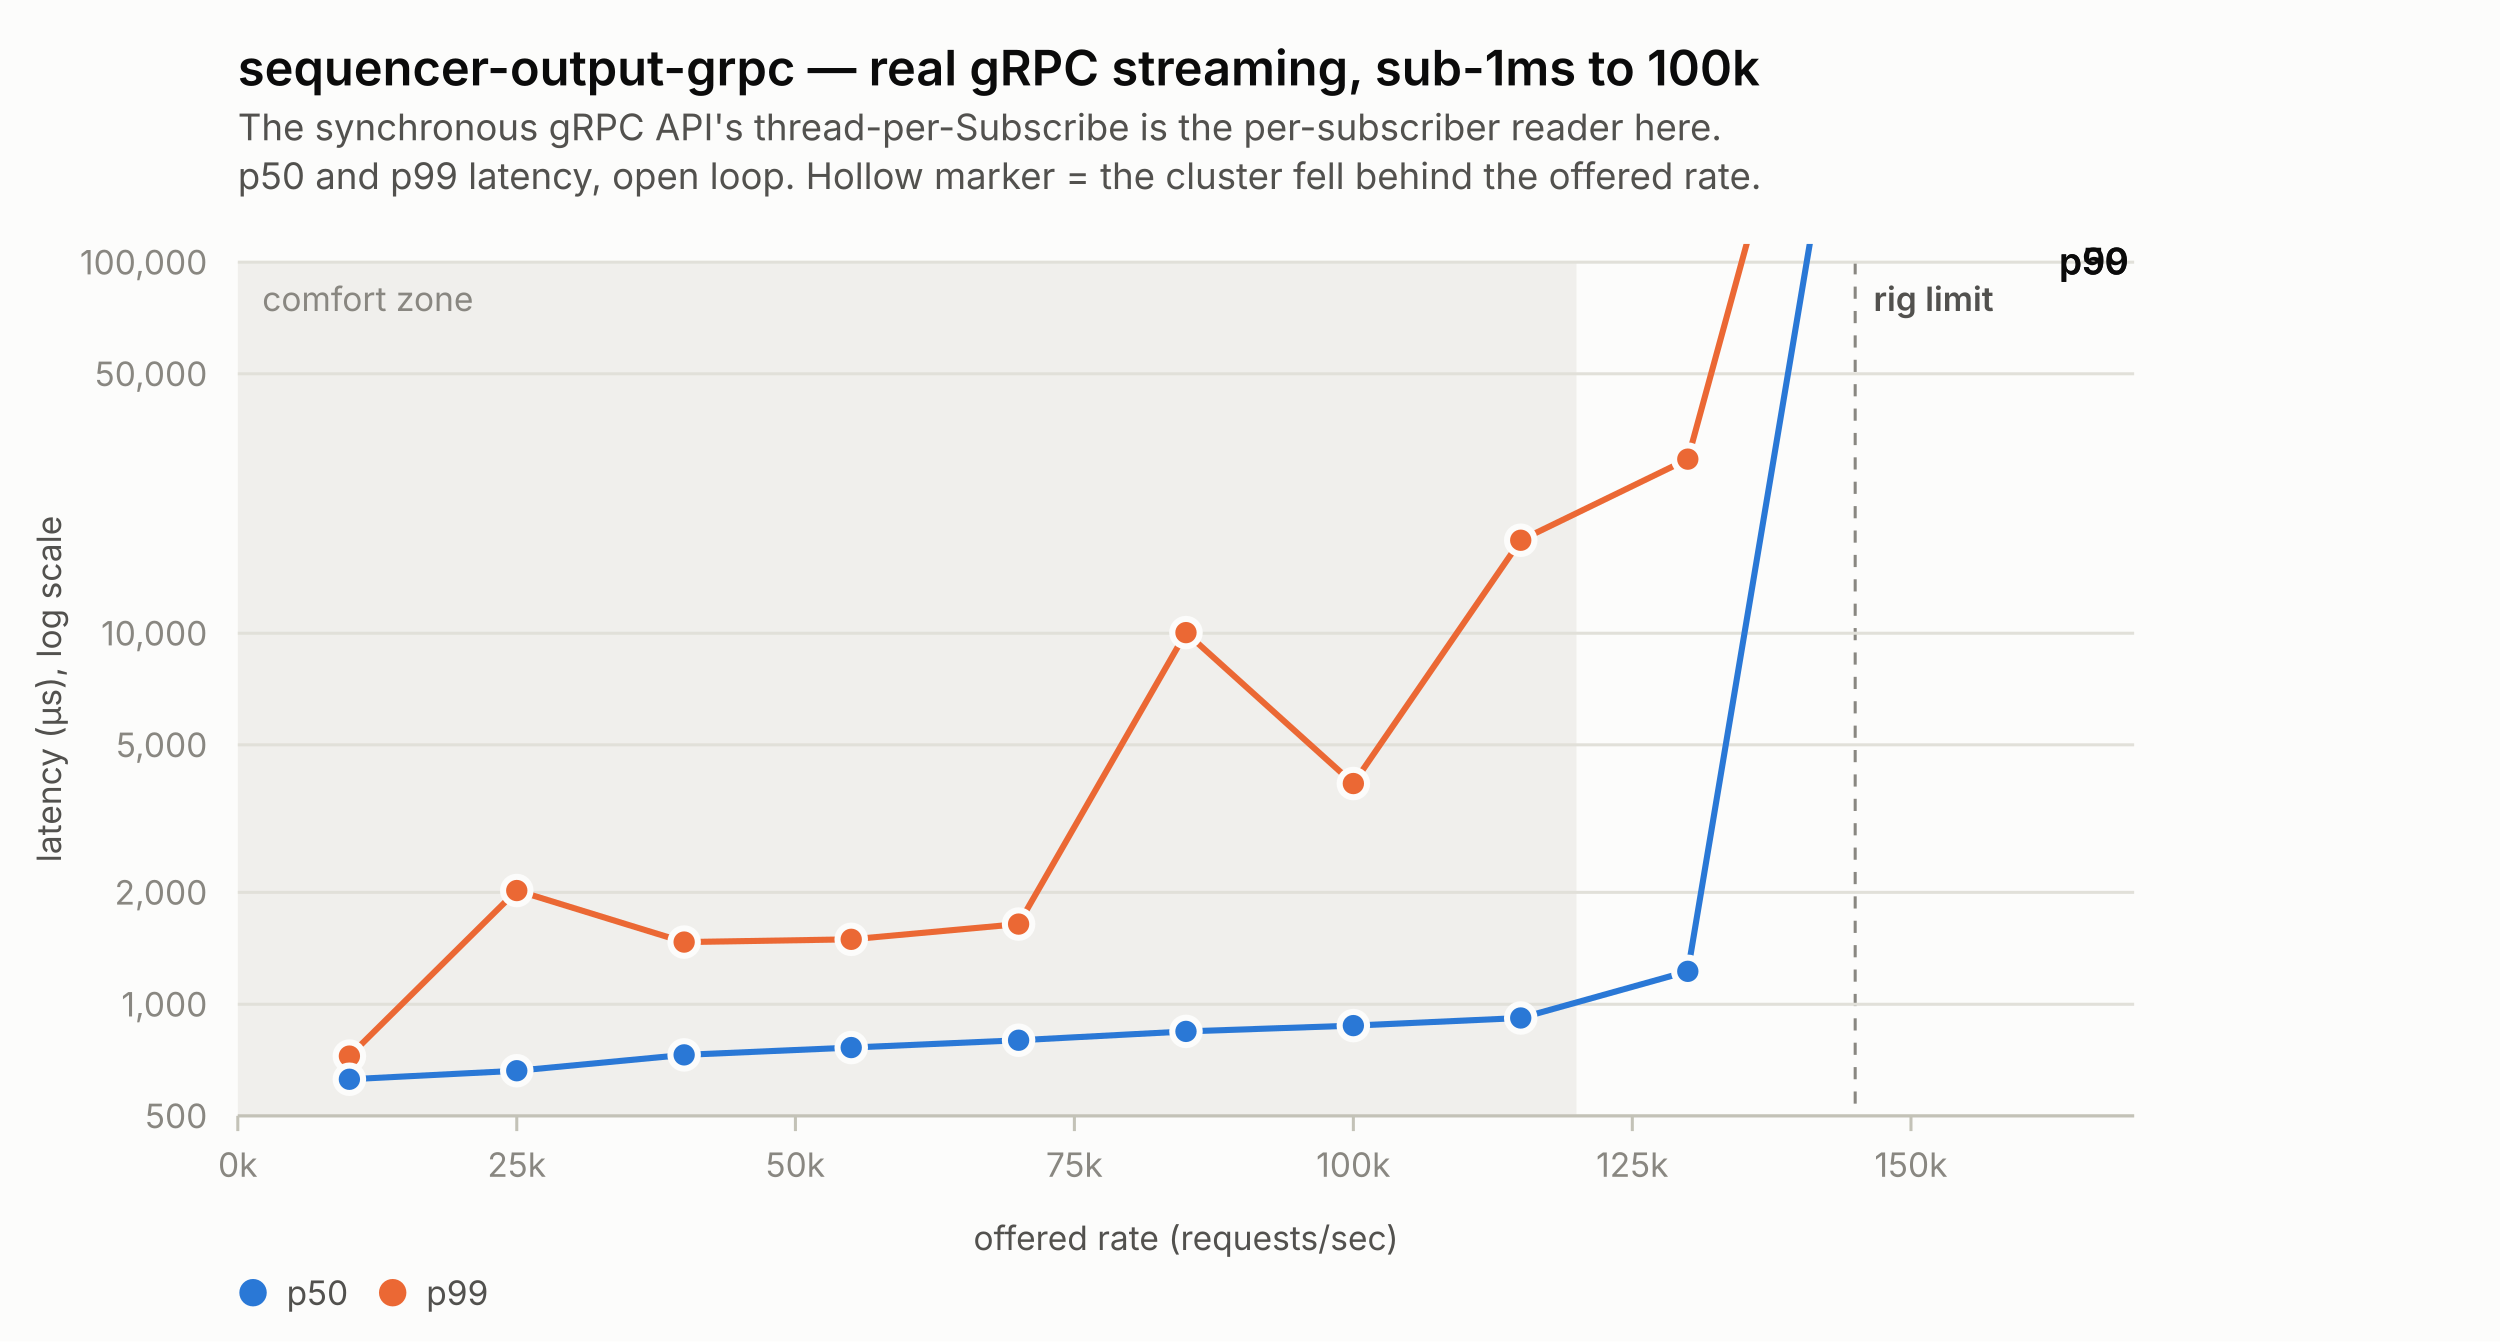
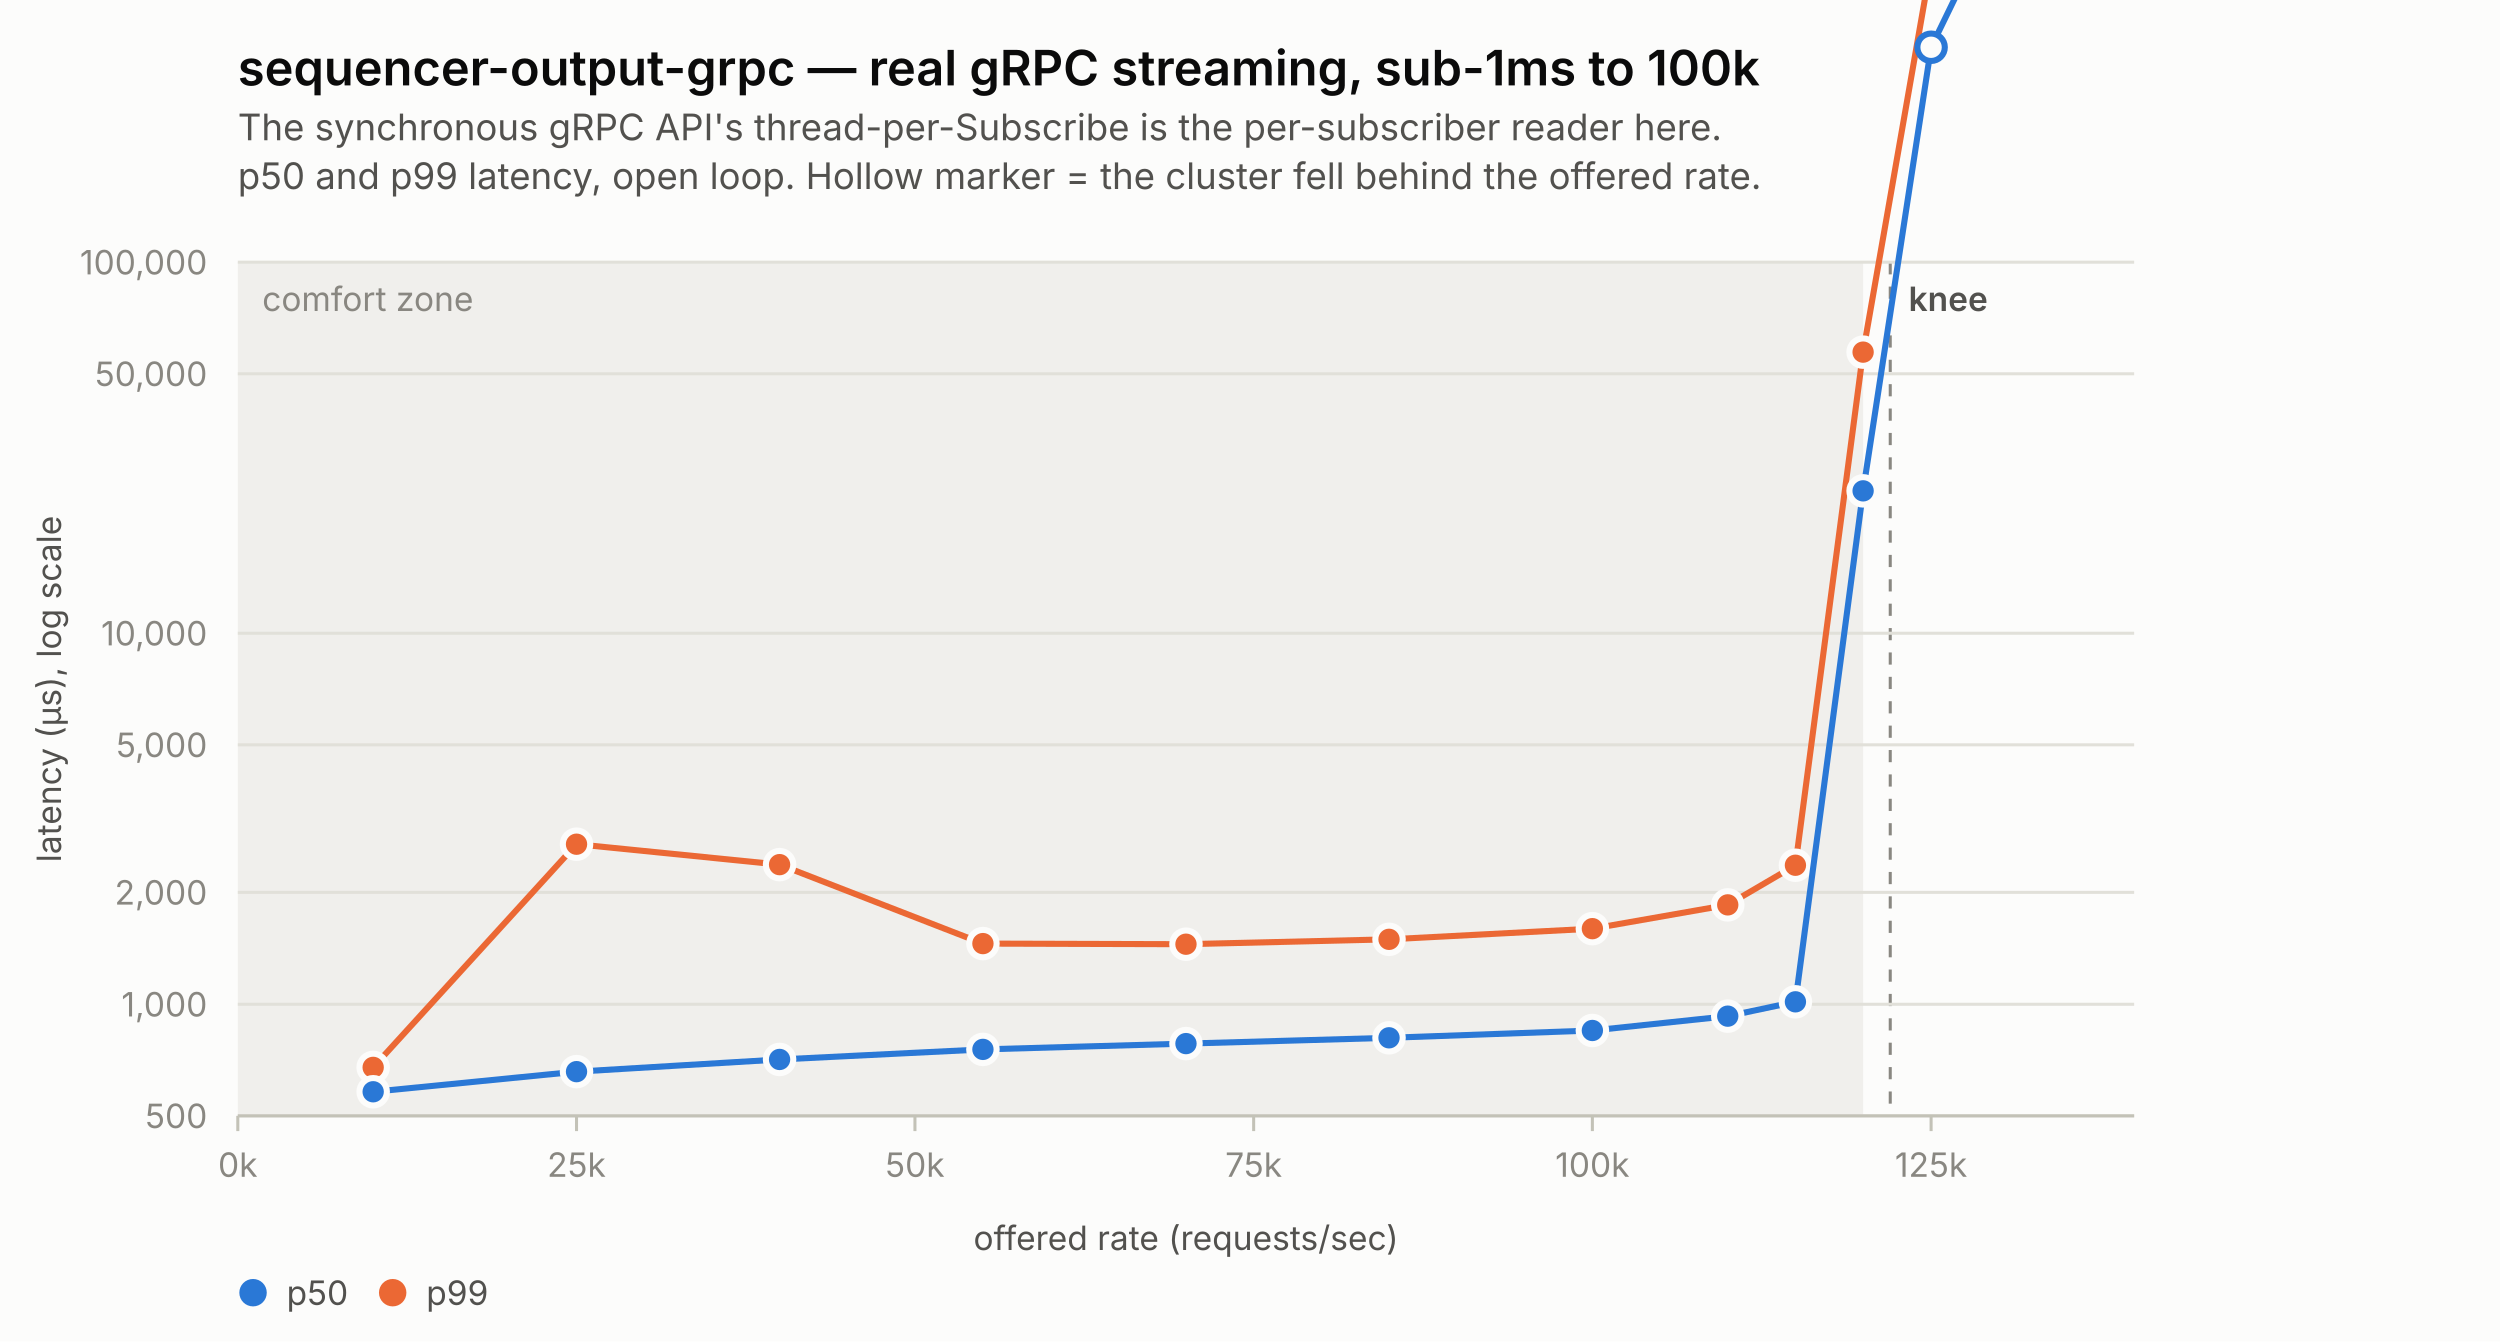
<svg xmlns="http://www.w3.org/2000/svg" width="820" height="440" viewBox="0 0 820 440" font-family="system-ui,-apple-system,&quot;Segoe UI&quot;,sans-serif" role="img" aria-label="sequencer-output-grpc — real gRPC streaming, sub-1ms to 100k">
  <rect width="820" height="440" fill="#fcfcfb" />
  <text x="78" y="28" font-size="16" font-weight="600" fill="#0b0b0b">sequencer-output-grpc — real gRPC streaming, sub-1ms to 100k</text>
  <text x="78" y="46" font-size="12" fill="#52514e">The synchronous gRPC API's thread-per-Subscribe is the per-subscriber reader here.</text>
  <text x="78" y="62" font-size="12" fill="#52514e">p50 and p99 latency, open loop. Hollow marker = the cluster fell behind the offered rate.</text>
-   <rect x="78" y="86" width="439.1" height="280" fill="#f0efec" />
+   <rect x="78" y="86" width="533.1" height="280" fill="#f0efec" />
  <text x="86" y="102" font-size="11" fill="#898781">comfort zone</text>
-   <line x1="608.5" y1="86" x2="608.5" y2="366" stroke="#898781" stroke-width="1" stroke-dasharray="4 4" />
-   <text x="614.5" y="102" font-size="11" font-weight="600" fill="#52514e">rig limit</text>
+   <line x1="620.0" y1="86" x2="620.0" y2="366" stroke="#898781" stroke-width="1" stroke-dasharray="4 4" />
+   <text x="626.0" y="102" font-size="11" font-weight="600" fill="#52514e">knee</text>
  <line x1="78" y1="366.0" x2="700" y2="366.0" stroke="#e1e0d9" stroke-width="1" />
  <text x="68" y="370.0" font-size="11" fill="#898781" text-anchor="end">500</text>
  <line x1="78" y1="329.4" x2="700" y2="329.4" stroke="#e1e0d9" stroke-width="1" />
  <text x="68" y="333.4" font-size="11" fill="#898781" text-anchor="end">1,000</text>
  <line x1="78" y1="292.7" x2="700" y2="292.7" stroke="#e1e0d9" stroke-width="1" />
  <text x="68" y="296.7" font-size="11" fill="#898781" text-anchor="end">2,000</text>
  <line x1="78" y1="244.3" x2="700" y2="244.3" stroke="#e1e0d9" stroke-width="1" />
  <text x="68" y="248.3" font-size="11" fill="#898781" text-anchor="end">5,000</text>
  <line x1="78" y1="207.7" x2="700" y2="207.7" stroke="#e1e0d9" stroke-width="1" />
  <text x="68" y="211.7" font-size="11" fill="#898781" text-anchor="end">10,000</text>
  <line x1="78" y1="122.6" x2="700" y2="122.6" stroke="#e1e0d9" stroke-width="1" />
  <text x="68" y="126.6" font-size="11" fill="#898781" text-anchor="end">50,000</text>
  <line x1="78" y1="86.0" x2="700" y2="86.0" stroke="#e1e0d9" stroke-width="1" />
  <text x="68" y="90.0" font-size="11" fill="#898781" text-anchor="end">100,000</text>
  <text x="20" y="226" font-size="11" fill="#52514e" text-anchor="middle" transform="rotate(-90 20 226)">latency (µs), log scale</text>
  <line x1="78" y1="366" x2="700" y2="366" stroke="#c3c2b7" stroke-width="1" />
  <line x1="78.0" y1="366" x2="78.0" y2="371" stroke="#c3c2b7" stroke-width="1" />
  <text x="78.0" y="386" font-size="11" fill="#898781" text-anchor="middle">0k</text>
-   <line x1="169.5" y1="366" x2="169.5" y2="371" stroke="#c3c2b7" stroke-width="1" />
-   <text x="169.5" y="386" font-size="11" fill="#898781" text-anchor="middle">25k</text>
-   <line x1="260.9" y1="366" x2="260.9" y2="371" stroke="#c3c2b7" stroke-width="1" />
-   <text x="260.9" y="386" font-size="11" fill="#898781" text-anchor="middle">50k</text>
-   <line x1="352.4" y1="366" x2="352.4" y2="371" stroke="#c3c2b7" stroke-width="1" />
-   <text x="352.4" y="386" font-size="11" fill="#898781" text-anchor="middle">75k</text>
-   <line x1="443.9" y1="366" x2="443.9" y2="371" stroke="#c3c2b7" stroke-width="1" />
-   <text x="443.9" y="386" font-size="11" fill="#898781" text-anchor="middle">100k</text>
-   <line x1="535.4" y1="366" x2="535.4" y2="371" stroke="#c3c2b7" stroke-width="1" />
-   <text x="535.4" y="386" font-size="11" fill="#898781" text-anchor="middle">125k</text>
-   <line x1="626.8" y1="366" x2="626.8" y2="371" stroke="#c3c2b7" stroke-width="1" />
-   <text x="626.8" y="386" font-size="11" fill="#898781" text-anchor="middle">150k</text>
+   <line x1="189.1" y1="366" x2="189.1" y2="371" stroke="#c3c2b7" stroke-width="1" />
+   <text x="189.1" y="386" font-size="11" fill="#898781" text-anchor="middle">25k</text>
+   <line x1="300.1" y1="366" x2="300.1" y2="371" stroke="#c3c2b7" stroke-width="1" />
+   <text x="300.1" y="386" font-size="11" fill="#898781" text-anchor="middle">50k</text>
+   <line x1="411.2" y1="366" x2="411.2" y2="371" stroke="#c3c2b7" stroke-width="1" />
+   <text x="411.2" y="386" font-size="11" fill="#898781" text-anchor="middle">75k</text>
+   <line x1="522.3" y1="366" x2="522.3" y2="371" stroke="#c3c2b7" stroke-width="1" />
+   <text x="522.3" y="386" font-size="11" fill="#898781" text-anchor="middle">100k</text>
+   <line x1="633.4" y1="366" x2="633.4" y2="371" stroke="#c3c2b7" stroke-width="1" />
+   <text x="633.4" y="386" font-size="11" fill="#898781" text-anchor="middle">125k</text>
  <text x="389" y="410" font-size="11" fill="#52514e" text-anchor="middle">offered rate (requests/sec)</text>
-   <defs>
-     <clipPath id="plot">
-       <rect x="72" y="80" width="634" height="292" />
-     </clipPath>
-   </defs>
-   <g clip-path="url(#plot)">
-     <path d="M114.6,346.4 L169.5,292.1 L224.4,309.0 L279.2,308.1 L334.1,303.1 L389.0,207.5 L443.9,257.0 L498.8,177.2 L553.6,150.6 L608.5,-50.2 L663.4,-90.1" fill="none" stroke="#eb6834" stroke-width="2" stroke-linejoin="round" stroke-linecap="round" />
-     <circle cx="114.6" cy="346.4" r="4.5" fill="#eb6834" stroke="#fcfcfb" stroke-width="2" />
-     <circle cx="169.5" cy="292.1" r="4.5" fill="#eb6834" stroke="#fcfcfb" stroke-width="2" />
-     <circle cx="224.4" cy="309.0" r="4.5" fill="#eb6834" stroke="#fcfcfb" stroke-width="2" />
-     <circle cx="279.2" cy="308.1" r="4.5" fill="#eb6834" stroke="#fcfcfb" stroke-width="2" />
-     <circle cx="334.1" cy="303.1" r="4.5" fill="#eb6834" stroke="#fcfcfb" stroke-width="2" />
-     <circle cx="389.0" cy="207.5" r="4.5" fill="#eb6834" stroke="#fcfcfb" stroke-width="2" />
-     <circle cx="443.9" cy="257.0" r="4.5" fill="#eb6834" stroke="#fcfcfb" stroke-width="2" />
-     <circle cx="498.8" cy="177.2" r="4.5" fill="#eb6834" stroke="#fcfcfb" stroke-width="2" />
-     <circle cx="553.6" cy="150.6" r="4.5" fill="#eb6834" stroke="#fcfcfb" stroke-width="2" />
-     <circle cx="608.5" cy="-50.2" r="4.5" fill="#fcfcfb" stroke="#eb6834" stroke-width="2" />
-     <circle cx="663.4" cy="-90.1" r="4.5" fill="#fcfcfb" stroke="#eb6834" stroke-width="2" />
-     <path d="M114.6,354.0 L169.5,351.2 L224.4,346.0 L279.2,343.6 L334.1,341.2 L389.0,338.3 L443.9,336.4 L498.8,333.9 L553.6,318.6 L608.5,-8.9 L663.4,-45.5" fill="none" stroke="#2a78d6" stroke-width="2" stroke-linejoin="round" stroke-linecap="round" />
-     <circle cx="114.6" cy="354.0" r="4.5" fill="#2a78d6" stroke="#fcfcfb" stroke-width="2" />
-     <circle cx="169.5" cy="351.2" r="4.5" fill="#2a78d6" stroke="#fcfcfb" stroke-width="2" />
-     <circle cx="224.4" cy="346.0" r="4.5" fill="#2a78d6" stroke="#fcfcfb" stroke-width="2" />
-     <circle cx="279.2" cy="343.6" r="4.5" fill="#2a78d6" stroke="#fcfcfb" stroke-width="2" />
-     <circle cx="334.1" cy="341.2" r="4.5" fill="#2a78d6" stroke="#fcfcfb" stroke-width="2" />
-     <circle cx="389.0" cy="338.3" r="4.5" fill="#2a78d6" stroke="#fcfcfb" stroke-width="2" />
-     <circle cx="443.9" cy="336.4" r="4.5" fill="#2a78d6" stroke="#fcfcfb" stroke-width="2" />
-     <circle cx="498.8" cy="333.9" r="4.5" fill="#2a78d6" stroke="#fcfcfb" stroke-width="2" />
-     <circle cx="553.6" cy="318.6" r="4.5" fill="#2a78d6" stroke="#fcfcfb" stroke-width="2" />
-     <circle cx="608.5" cy="-8.9" r="4.5" fill="#fcfcfb" stroke="#2a78d6" stroke-width="2" />
-     <circle cx="663.4" cy="-45.5" r="4.5" fill="#fcfcfb" stroke="#2a78d6" stroke-width="2" />
-   </g>
-   <text x="675.4" y="90.0" font-size="12" font-weight="600" fill="#0b0b0b">p99</text>
-   <text x="675.4" y="90.0" font-size="12" font-weight="600" fill="#0b0b0b">p50</text>
+   <path d="M122.4,350.1 L189.1,276.9 L255.7,283.6 L322.4,309.5 L389.0,309.7 L455.6,308.1 L522.3,304.6 L566.7,296.8 L588.9,283.8 L611.1,115.5 L633.4,-11.9 L655.6,-63.0" fill="none" stroke="#eb6834" stroke-width="2" stroke-linejoin="round" stroke-linecap="round" />
+   <circle cx="122.4" cy="350.1" r="4.5" fill="#eb6834" stroke="#fcfcfb" stroke-width="2" />
+   <circle cx="189.1" cy="276.9" r="4.5" fill="#eb6834" stroke="#fcfcfb" stroke-width="2" />
+   <circle cx="255.7" cy="283.6" r="4.5" fill="#eb6834" stroke="#fcfcfb" stroke-width="2" />
+   <circle cx="322.4" cy="309.5" r="4.5" fill="#eb6834" stroke="#fcfcfb" stroke-width="2" />
+   <circle cx="389.0" cy="309.7" r="4.5" fill="#eb6834" stroke="#fcfcfb" stroke-width="2" />
+   <circle cx="455.6" cy="308.1" r="4.5" fill="#eb6834" stroke="#fcfcfb" stroke-width="2" />
+   <circle cx="522.3" cy="304.6" r="4.5" fill="#eb6834" stroke="#fcfcfb" stroke-width="2" />
+   <circle cx="566.7" cy="296.8" r="4.5" fill="#eb6834" stroke="#fcfcfb" stroke-width="2" />
+   <circle cx="588.9" cy="283.8" r="4.5" fill="#eb6834" stroke="#fcfcfb" stroke-width="2" />
+   <circle cx="611.1" cy="115.5" r="4.5" fill="#eb6834" stroke="#fcfcfb" stroke-width="2" />
+   <circle cx="633.4" cy="-11.9" r="4.5" fill="#fcfcfb" stroke="#eb6834" stroke-width="2" />
+   <circle cx="655.6" cy="-63.0" r="4.5" fill="#fcfcfb" stroke="#eb6834" stroke-width="2" />
+   <text x="667.6" y="-59.0" font-size="12" font-weight="600" fill="#0b0b0b">p99</text>
+   <path d="M122.4,358.1 L189.1,351.5 L255.7,347.5 L322.4,344.2 L389.0,342.3 L455.6,340.4 L522.3,338.0 L566.7,333.3 L588.9,328.6 L611.1,161.0 L633.4,15.5 L655.6,-30.2" fill="none" stroke="#2a78d6" stroke-width="2" stroke-linejoin="round" stroke-linecap="round" />
+   <circle cx="122.4" cy="358.1" r="4.5" fill="#2a78d6" stroke="#fcfcfb" stroke-width="2" />
+   <circle cx="189.1" cy="351.5" r="4.5" fill="#2a78d6" stroke="#fcfcfb" stroke-width="2" />
+   <circle cx="255.7" cy="347.5" r="4.5" fill="#2a78d6" stroke="#fcfcfb" stroke-width="2" />
+   <circle cx="322.4" cy="344.2" r="4.5" fill="#2a78d6" stroke="#fcfcfb" stroke-width="2" />
+   <circle cx="389.0" cy="342.3" r="4.5" fill="#2a78d6" stroke="#fcfcfb" stroke-width="2" />
+   <circle cx="455.6" cy="340.4" r="4.5" fill="#2a78d6" stroke="#fcfcfb" stroke-width="2" />
+   <circle cx="522.3" cy="338.0" r="4.5" fill="#2a78d6" stroke="#fcfcfb" stroke-width="2" />
+   <circle cx="566.7" cy="333.3" r="4.5" fill="#2a78d6" stroke="#fcfcfb" stroke-width="2" />
+   <circle cx="588.9" cy="328.6" r="4.5" fill="#2a78d6" stroke="#fcfcfb" stroke-width="2" />
+   <circle cx="611.1" cy="161.0" r="4.5" fill="#2a78d6" stroke="#fcfcfb" stroke-width="2" />
+   <circle cx="633.4" cy="15.5" r="4.5" fill="#fcfcfb" stroke="#2a78d6" stroke-width="2" />
+   <circle cx="655.6" cy="-30.2" r="4.5" fill="#fcfcfb" stroke="#2a78d6" stroke-width="2" />
+   <text x="667.6" y="-26.2" font-size="12" font-weight="600" fill="#0b0b0b">p50</text>
  <circle cx="83" cy="424" r="4.5" fill="#2a78d6" />
  <text x="94" y="428" font-size="11" fill="#52514e">p50</text>
  <circle cx="128.8" cy="424" r="4.5" fill="#eb6834" />
  <text x="139.8" y="428" font-size="11" fill="#52514e">p99</text>
</svg>
